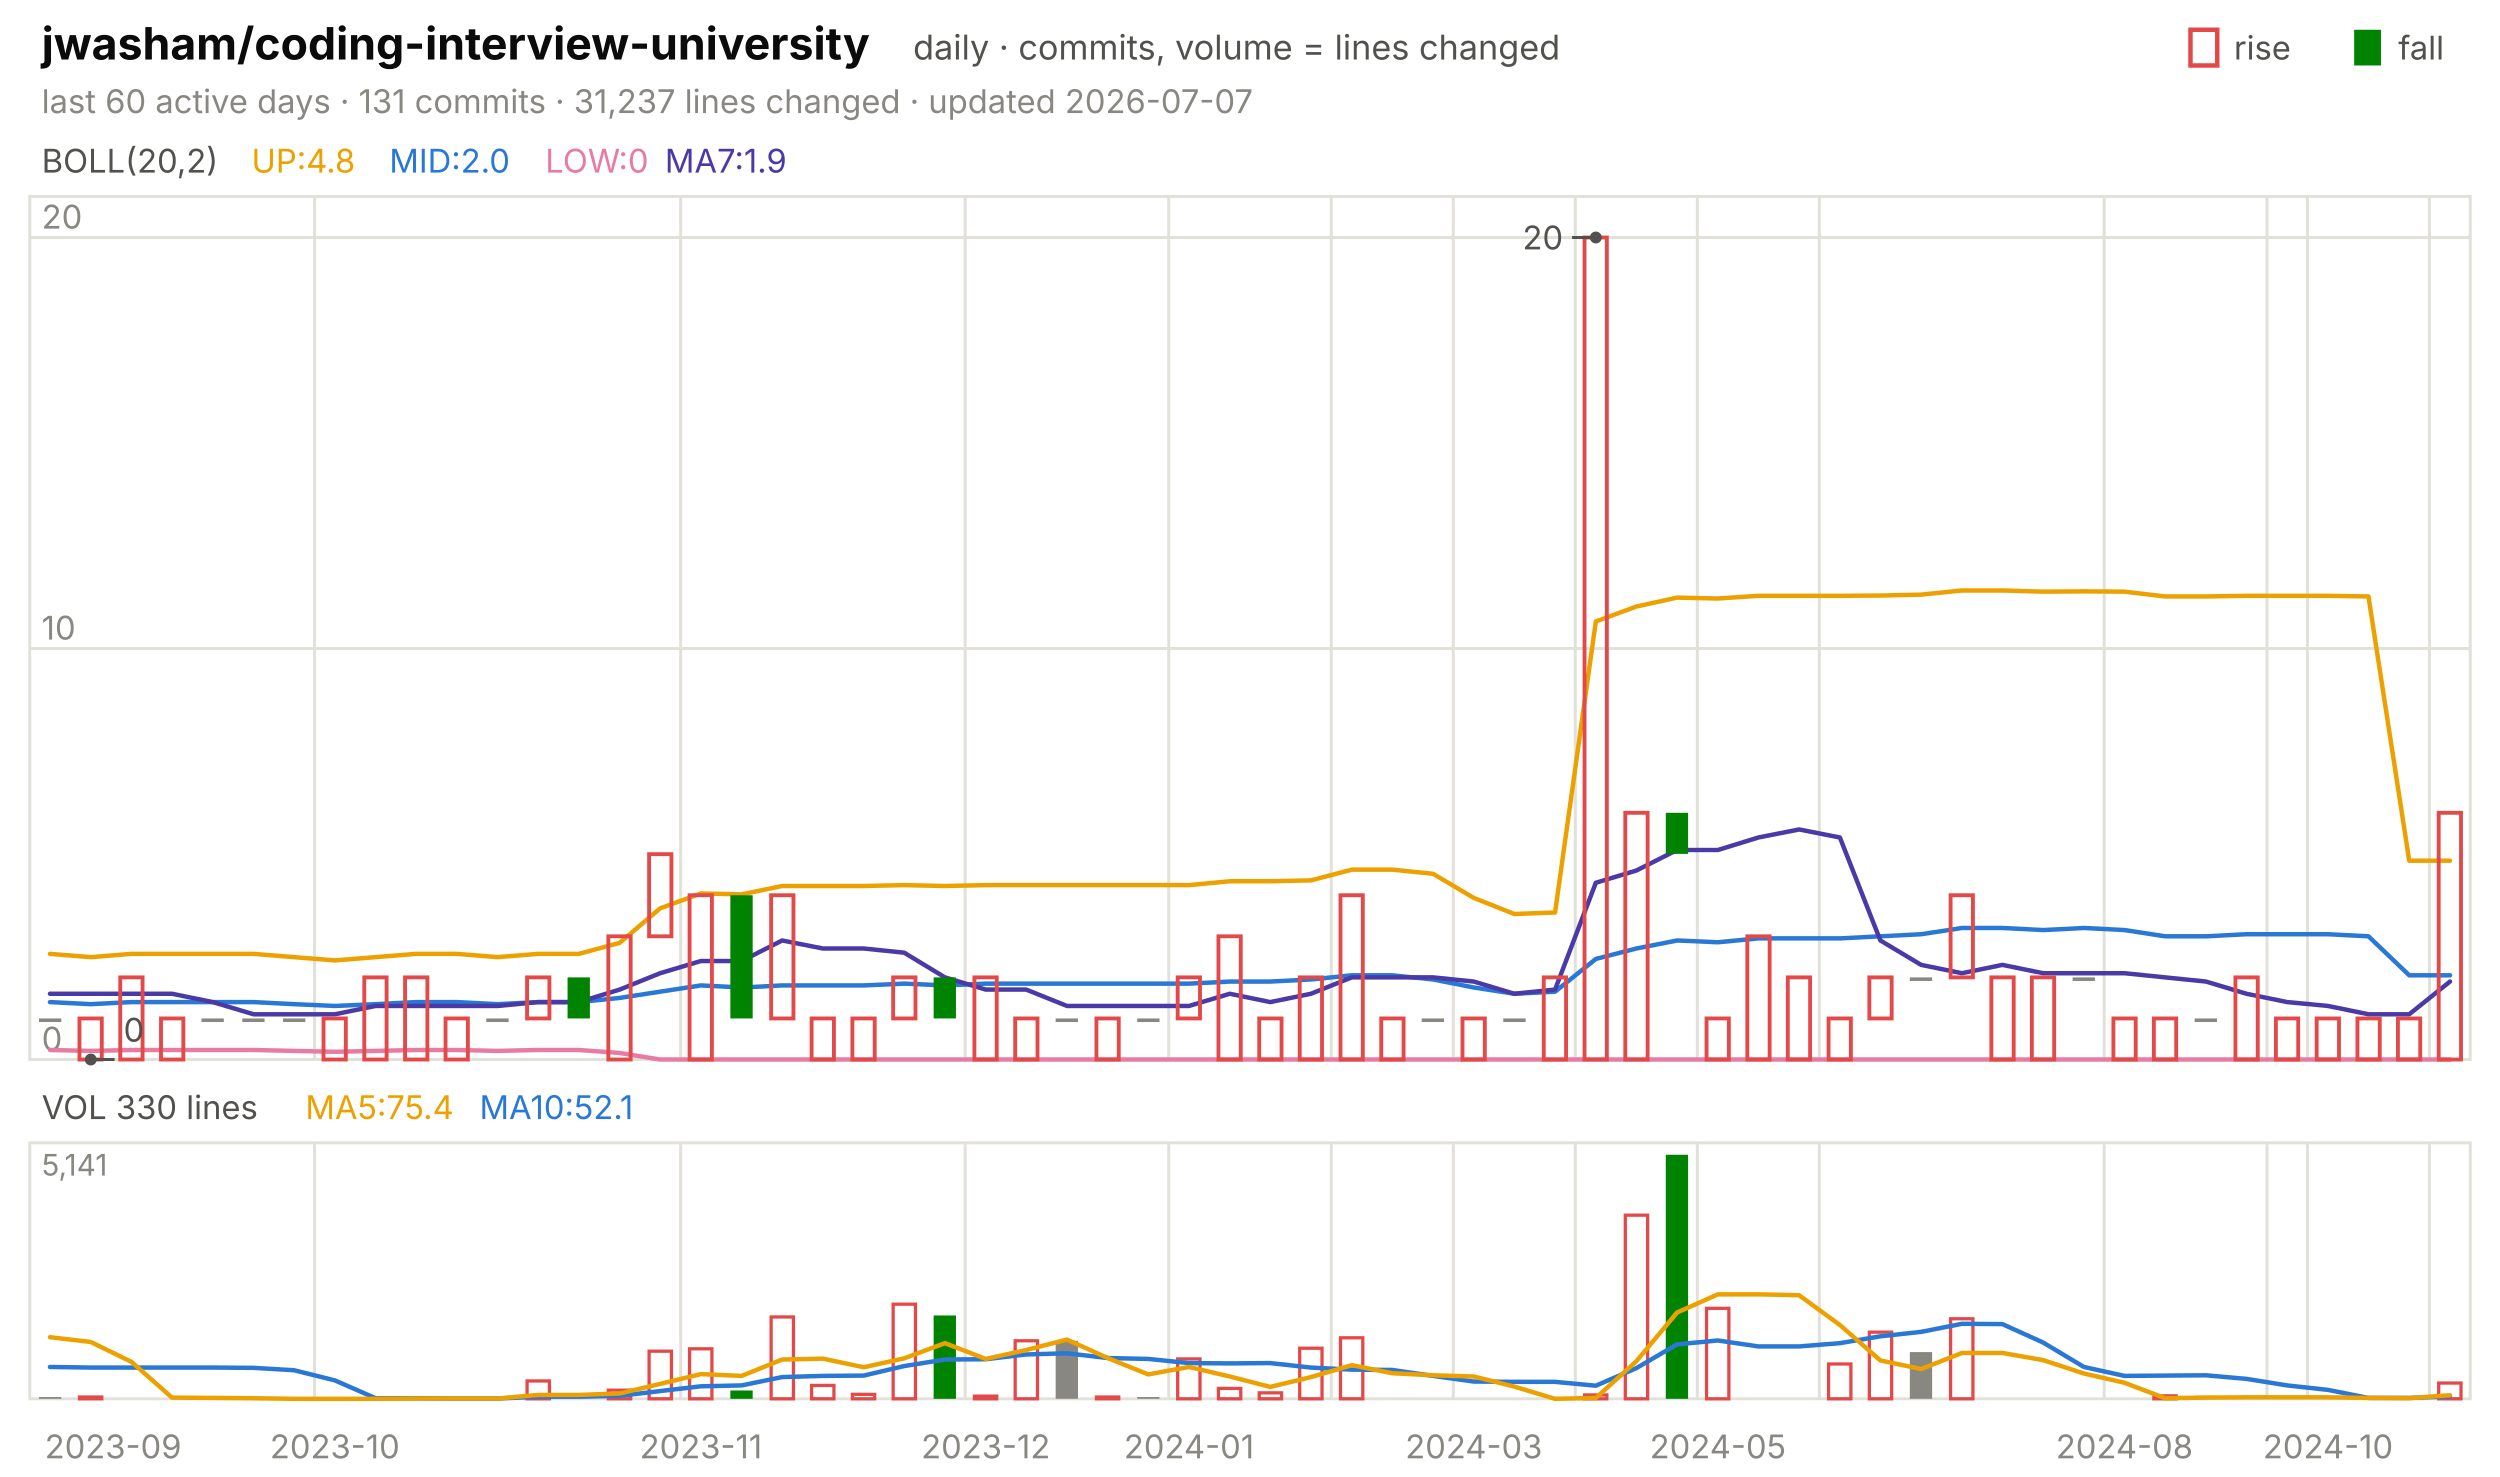
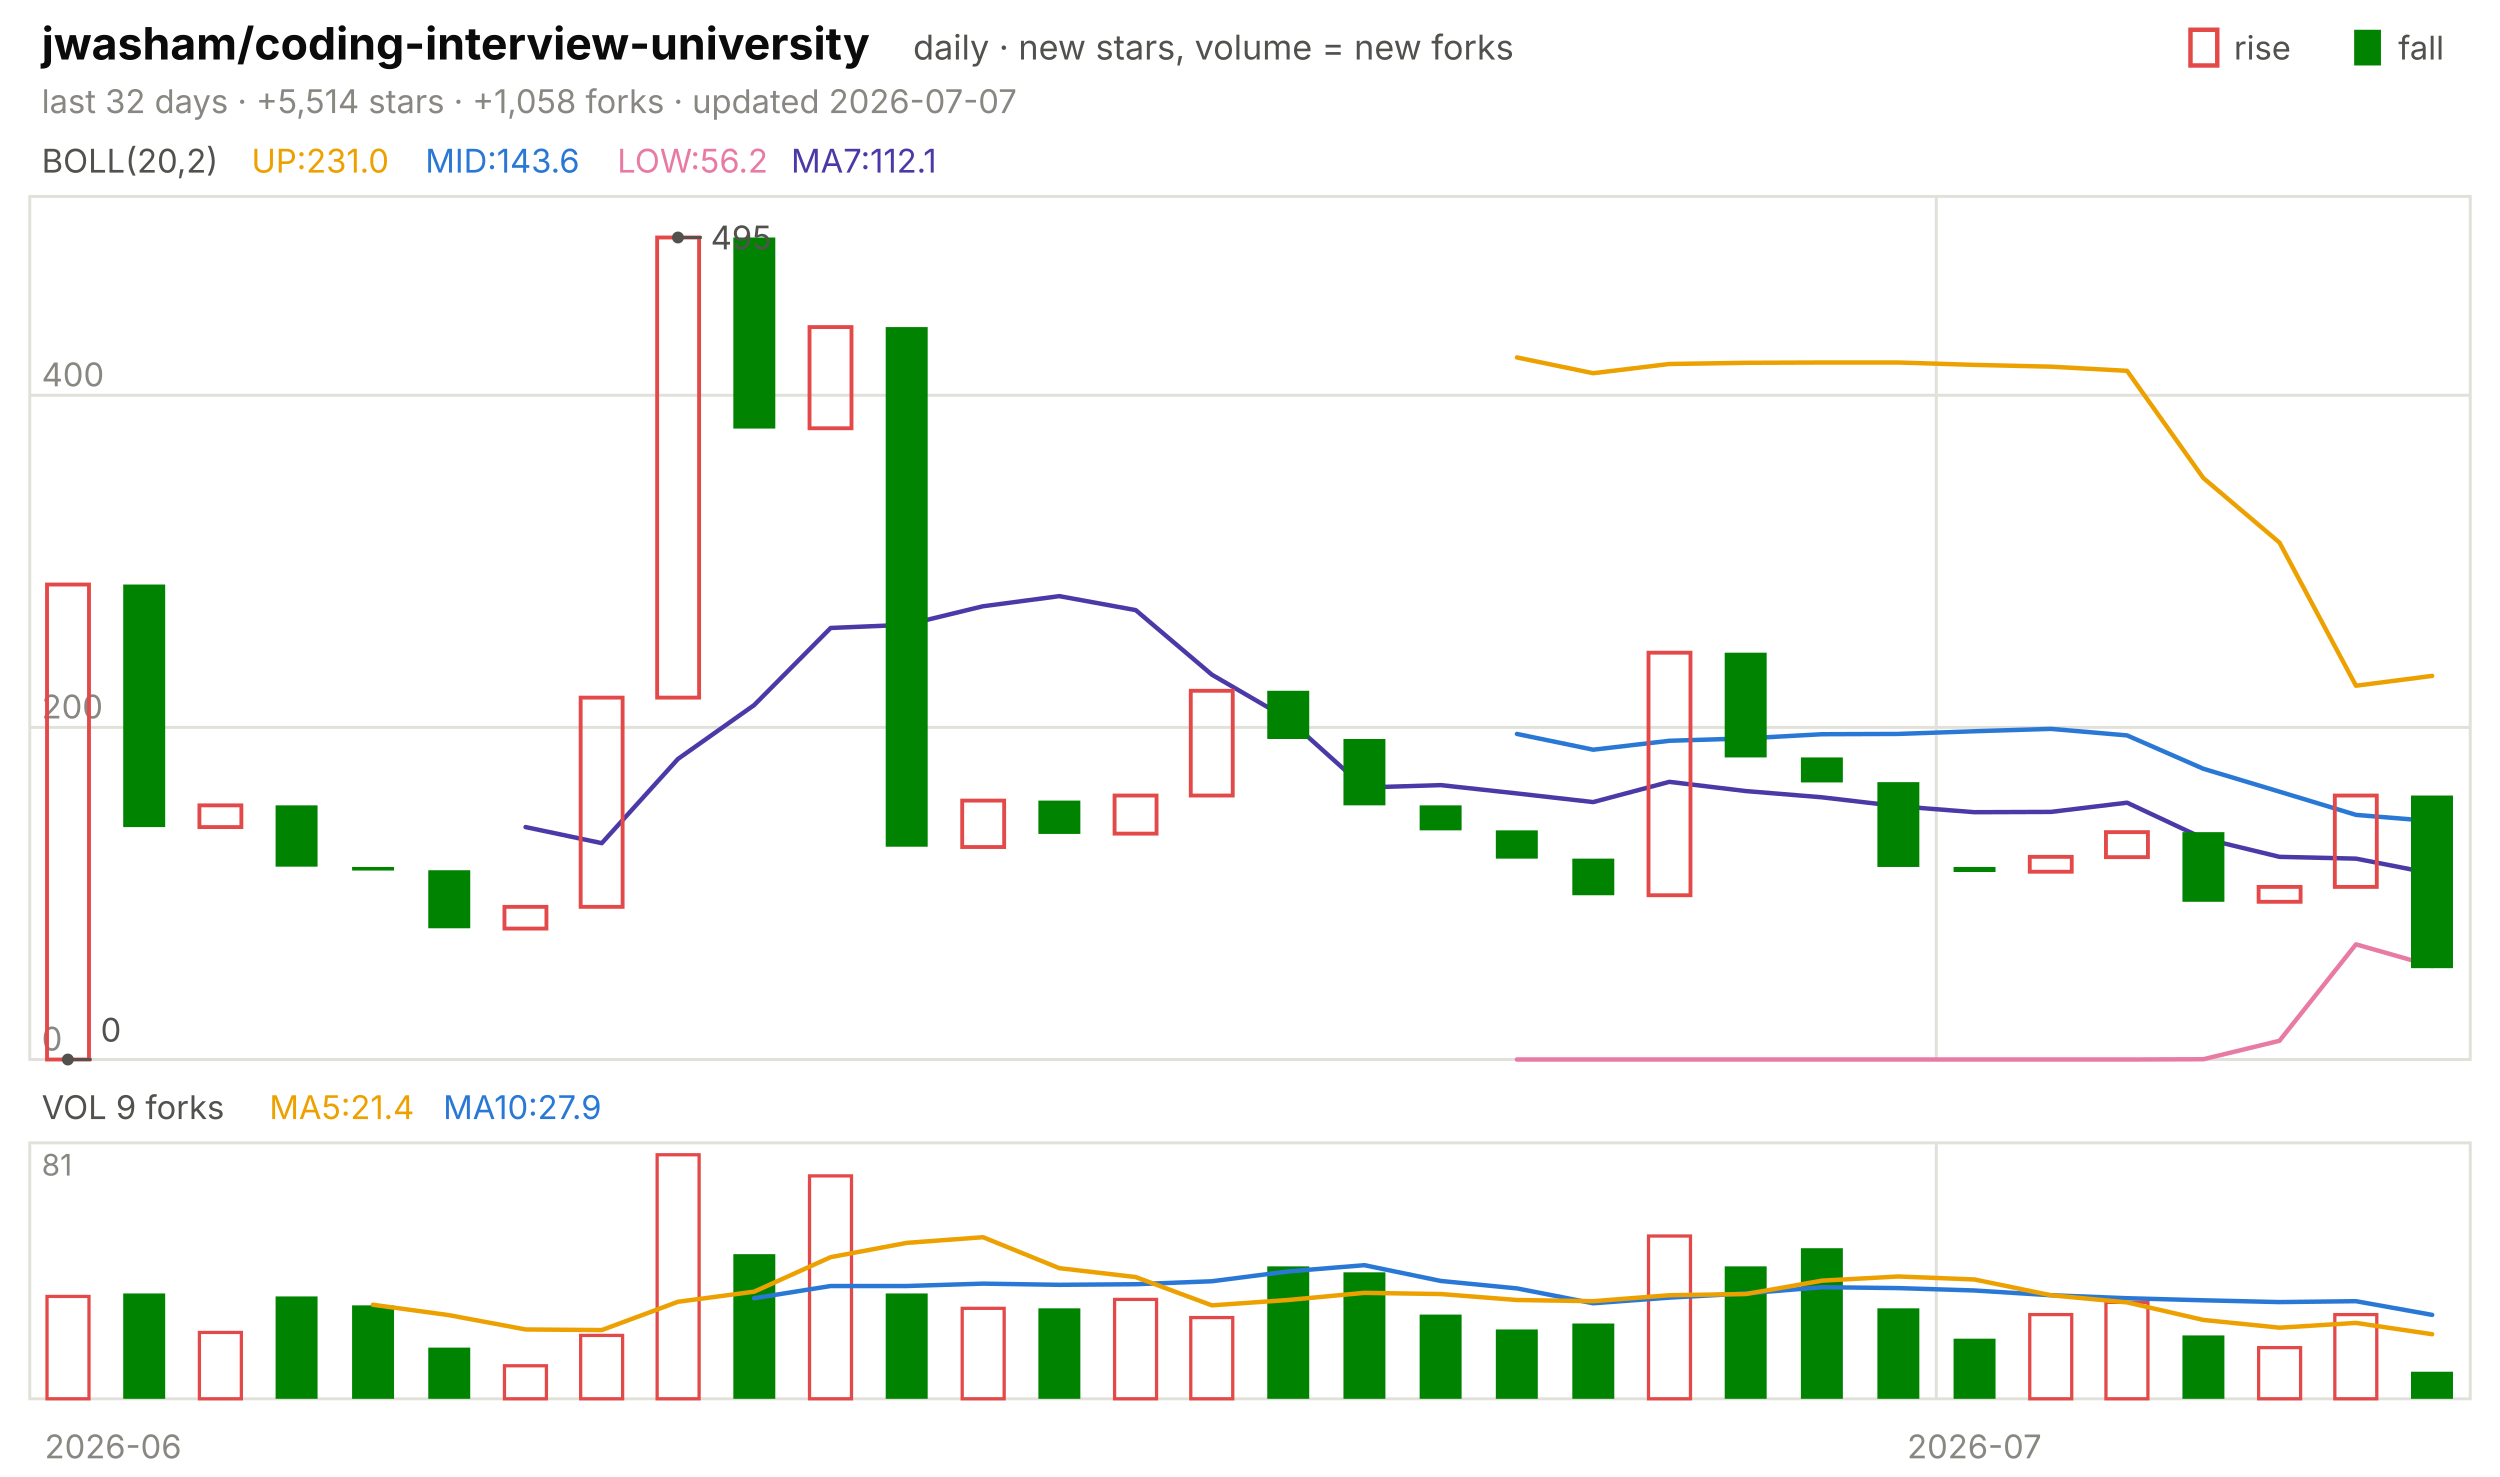
<svg xmlns="http://www.w3.org/2000/svg" viewBox="0 0 840 496" width="840" height="496" font-family="-apple-system,'Segoe UI',system-ui,sans-serif" role="img" aria-label="jwasham/coding-interview-university candlestick chart">
  <text x="14.0" y="20.0" font-size="15" fill="#0b0b0b" font-weight="650">jwasham/coding-interview-university</text>
-   <text x="306.8" y="20.0" font-size="11.5" fill="#52514e">daily · commits, volume = lines changed</text>
+   <text x="306.8" y="20.0" font-size="11.5" fill="#52514e">daily · new stars, volume = new forks</text>
  <text x="805.8" y="20.0" font-size="11.0" fill="#52514e">fall</text>
  <rect x="791" y="10" width="9" height="12" fill="#008300" />
  <text x="750.6" y="20.0" font-size="11.0" fill="#52514e">rise</text>
  <rect x="736" y="10" width="9" height="12" fill="none" stroke="#e34948" stroke-width="1.5" />
-   <text x="14.0" y="38.0" font-size="11.0" fill="#898781">last 60 active days · 131 commits · 31,237 lines changed · updated 2026-07-07</text>
+   <text x="14.0" y="38.0" font-size="11.0" fill="#898781">last 32 days · +5,514 stars · +1,058 forks · updated 2026-07-07</text>
  <rect x="10" y="66" width="820" height="290" fill="none" stroke="#e1e0d9" />
  <rect x="10" y="384" width="820" height="86" fill="none" stroke="#e1e0d9" />
-   <text x="38.0" y="490.0" font-size="11.0" fill="#898781" text-anchor="middle">2023-09</text>
-   <line x1="105.7" y1="66.0" x2="105.7" y2="356.0" stroke="#e1e0d9" stroke-width="1.0" />
-   <line x1="105.7" y1="384.0" x2="105.7" y2="470.0" stroke="#e1e0d9" stroke-width="1.0" />
-   <text x="112.5" y="490.0" font-size="11.0" fill="#898781" text-anchor="middle">2023-10</text>
-   <line x1="228.7" y1="66.0" x2="228.7" y2="356.0" stroke="#e1e0d9" stroke-width="1.0" />
-   <line x1="228.7" y1="384.0" x2="228.7" y2="470.0" stroke="#e1e0d9" stroke-width="1.0" />
-   <text x="235.5" y="490.0" font-size="11.0" fill="#898781" text-anchor="middle">2023-11</text>
-   <line x1="324.3" y1="66.0" x2="324.3" y2="356.0" stroke="#e1e0d9" stroke-width="1.0" />
-   <line x1="324.3" y1="384.0" x2="324.3" y2="470.0" stroke="#e1e0d9" stroke-width="1.0" />
-   <text x="331.2" y="490.0" font-size="11.0" fill="#898781" text-anchor="middle">2023-12</text>
-   <line x1="392.7" y1="66.0" x2="392.7" y2="356.0" stroke="#e1e0d9" stroke-width="1.0" />
-   <line x1="392.7" y1="384.0" x2="392.7" y2="470.0" stroke="#e1e0d9" stroke-width="1.0" />
-   <text x="399.5" y="490.0" font-size="11.0" fill="#898781" text-anchor="middle">2024-01</text>
-   <line x1="447.3" y1="66.0" x2="447.3" y2="356.0" stroke="#e1e0d9" stroke-width="1.0" />
-   <line x1="447.3" y1="384.0" x2="447.3" y2="470.0" stroke="#e1e0d9" stroke-width="1.0" />
-   <line x1="488.3" y1="66.0" x2="488.3" y2="356.0" stroke="#e1e0d9" stroke-width="1.0" />
-   <line x1="488.3" y1="384.0" x2="488.3" y2="470.0" stroke="#e1e0d9" stroke-width="1.0" />
-   <text x="495.2" y="490.0" font-size="11.0" fill="#898781" text-anchor="middle">2024-03</text>
-   <line x1="529.3" y1="66.0" x2="529.3" y2="356.0" stroke="#e1e0d9" stroke-width="1.0" />
-   <line x1="529.3" y1="384.0" x2="529.3" y2="470.0" stroke="#e1e0d9" stroke-width="1.0" />
-   <line x1="570.3" y1="66.0" x2="570.3" y2="356.0" stroke="#e1e0d9" stroke-width="1.0" />
-   <line x1="570.3" y1="384.0" x2="570.3" y2="470.0" stroke="#e1e0d9" stroke-width="1.0" />
-   <text x="577.2" y="490.0" font-size="11.0" fill="#898781" text-anchor="middle">2024-05</text>
-   <line x1="611.3" y1="66.0" x2="611.3" y2="356.0" stroke="#e1e0d9" stroke-width="1.0" />
-   <line x1="611.3" y1="384.0" x2="611.3" y2="470.0" stroke="#e1e0d9" stroke-width="1.0" />
-   <line x1="707.0" y1="66.0" x2="707.0" y2="356.0" stroke="#e1e0d9" stroke-width="1.0" />
-   <line x1="707.0" y1="384.0" x2="707.0" y2="470.0" stroke="#e1e0d9" stroke-width="1.0" />
-   <text x="713.8" y="490.0" font-size="11.0" fill="#898781" text-anchor="middle">2024-08</text>
-   <line x1="761.7" y1="66.0" x2="761.7" y2="356.0" stroke="#e1e0d9" stroke-width="1.0" />
-   <line x1="761.7" y1="384.0" x2="761.7" y2="470.0" stroke="#e1e0d9" stroke-width="1.0" />
-   <line x1="775.3" y1="66.0" x2="775.3" y2="356.0" stroke="#e1e0d9" stroke-width="1.0" />
-   <line x1="775.3" y1="384.0" x2="775.3" y2="470.0" stroke="#e1e0d9" stroke-width="1.0" />
-   <text x="782.2" y="490.0" font-size="11.0" fill="#898781" text-anchor="middle">2024-10</text>
-   <line x1="816.3" y1="66.0" x2="816.3" y2="356.0" stroke="#e1e0d9" stroke-width="1.0" />
-   <line x1="816.3" y1="384.0" x2="816.3" y2="470.0" stroke="#e1e0d9" stroke-width="1.0" />
+   <text x="38.0" y="490.0" font-size="11.0" fill="#898781" text-anchor="middle">2026-06</text>
+   <line x1="650.6" y1="66.0" x2="650.6" y2="356.0" stroke="#e1e0d9" stroke-width="1.0" />
+   <line x1="650.6" y1="384.0" x2="650.6" y2="470.0" stroke="#e1e0d9" stroke-width="1.0" />
+   <text x="663.4" y="490.0" font-size="11.0" fill="#898781" text-anchor="middle">2026-07</text>
  <text x="14.0" y="58.0" font-size="11.0" fill="#52514e">BOLL(20,2)</text>
-   <text x="84.5" y="58.0" font-size="11.0" fill="#eda100">UP:4.8</text>
-   <text x="130.8" y="58.0" font-size="11.0" fill="#2a78d6">MID:2.0</text>
-   <text x="183.2" y="58.0" font-size="11.0" fill="#e87ba4">LOW:0</text>
-   <text x="223.4" y="58.0" font-size="11.0" fill="#4a3aa7">MA7:1.9</text>
+   <text x="84.5" y="58.0" font-size="11.0" fill="#eda100">UP:231.0</text>
+   <text x="142.9" y="58.0" font-size="11.0" fill="#2a78d6">MID:143.6</text>
+   <text x="207.4" y="58.0" font-size="11.0" fill="#e87ba4">LOW:56.2</text>
+   <text x="265.8" y="58.0" font-size="11.0" fill="#4a3aa7">MA7:112.1</text>
  <line x1="10.0" y1="356.0" x2="830.0" y2="356.0" stroke="#e1e0d9" stroke-width="1.0" />
  <text x="14.0" y="353.0" font-size="11.0" fill="#898781">0</text>
-   <line x1="10.0" y1="217.9" x2="830.0" y2="217.9" stroke="#e1e0d9" stroke-width="1.0" />
-   <text x="14.0" y="214.9" font-size="11.0" fill="#898781">10</text>
-   <line x1="10.0" y1="79.8" x2="830.0" y2="79.8" stroke="#e1e0d9" stroke-width="1.0" />
-   <text x="14.0" y="76.8" font-size="11.0" fill="#898781">20</text>
-   <polyline points="16.8,320.5 30.5,321.6 44.2,320.5 57.8,320.5 71.5,320.5 85.2,320.5 98.8,321.6 112.5,322.7 126.2,321.6 139.8,320.5 153.5,320.5 167.2,321.6 180.8,320.5 194.5,320.5 208.2,316.8 221.8,305.2 235.5,300.2 249.2,300.5 262.8,297.7 276.5,297.7 290.2,297.7 303.8,297.4 317.5,297.7 331.2,297.4 344.8,297.4 358.5,297.4 372.2,297.4 385.8,297.4 399.5,297.4 413.2,296.1 426.8,296.1 440.5,295.8 454.2,292.2 467.8,292.2 481.5,293.6 495.2,301.7 508.8,307.1 522.5,306.6 536.2,208.8 549.8,203.8 563.5,200.8 577.2,201.1 590.8,200.2 604.5,200.2 618.2,200.2 631.8,200.1 645.5,199.8 659.2,198.4 672.8,198.4 686.5,198.8 700.2,198.7 713.8,198.8 727.5,200.4 741.2,200.4 754.8,200.2 768.5,200.2 782.2,200.2 795.8,200.4 809.5,289.2 823.2,289.2" fill="none" stroke="#eda100" stroke-width="1.5" stroke-linejoin="round" stroke-linecap="round" />
-   <polyline points="16.8,336.7 30.5,337.4 44.2,336.7 57.8,336.7 71.5,336.7 85.2,336.7 98.8,337.4 112.5,338.0 126.2,337.4 139.8,336.7 153.5,336.7 167.2,337.4 180.8,336.7 194.5,336.7 208.2,335.3 221.8,333.2 235.5,331.1 249.2,331.8 262.8,331.1 276.5,331.1 290.2,331.1 303.8,330.5 317.5,331.1 331.2,330.5 344.8,330.5 358.5,330.5 372.2,330.5 385.8,330.5 399.5,330.5 413.2,329.8 426.8,329.8 440.5,329.1 454.2,327.7 467.8,327.7 481.5,329.1 495.2,331.8 508.8,333.9 522.5,333.2 536.2,322.2 549.8,318.7 563.5,316.0 577.2,316.6 590.8,315.3 604.5,315.3 618.2,315.3 631.8,314.6 645.5,313.9 659.2,311.8 672.8,311.8 686.5,312.5 700.2,311.8 713.8,312.5 727.5,314.6 741.2,314.6 754.8,313.9 768.5,313.9 782.2,313.9 795.8,314.6 809.5,327.7 823.2,327.7" fill="none" stroke="#2a78d6" stroke-width="1.5" stroke-linejoin="round" stroke-linecap="round" />
-   <polyline points="16.8,352.8 30.5,353.1 44.2,352.8 57.8,352.8 71.5,352.8 85.2,352.8 98.8,353.1 112.5,353.4 126.2,353.1 139.8,352.8 153.5,352.8 167.2,353.1 180.8,352.8 194.5,352.8 208.2,353.8 221.8,356.0 235.5,356.0 249.2,356.0 262.8,356.0 276.5,356.0 290.2,356.0 303.8,356.0 317.5,356.0 331.2,356.0 344.8,356.0 358.5,356.0 372.2,356.0 385.8,356.0 399.5,356.0 413.2,356.0 426.8,356.0 440.5,356.0 454.2,356.0 467.8,356.0 481.5,356.0 495.2,356.0 508.8,356.0 522.5,356.0 536.2,356.0 549.8,356.0 563.5,356.0 577.2,356.0 590.8,356.0 604.5,356.0 618.2,356.0 631.8,356.0 645.5,356.0 659.2,356.0 672.8,356.0 686.5,356.0 700.2,356.0 713.8,356.0 727.5,356.0 741.2,356.0 754.8,356.0 768.5,356.0 782.2,356.0 795.8,356.0 809.5,356.0 823.2,356.0" fill="none" stroke="#e87ba4" stroke-width="1.5" stroke-linejoin="round" stroke-linecap="round" />
-   <polyline points="16.8,333.9 30.5,333.9 44.2,333.9 57.8,333.9 71.5,336.7 85.2,340.8 98.8,340.8 112.5,340.8 126.2,338.0 139.8,338.0 153.5,338.0 167.2,338.0 180.8,336.7 194.5,336.7 208.2,332.5 221.8,327.0 235.5,322.9 249.2,322.9 262.8,316.0 276.5,318.7 290.2,318.7 303.8,320.1 317.5,328.4 331.2,332.5 344.8,332.5 358.5,338.0 372.2,338.0 385.8,338.0 399.5,338.0 413.2,333.9 426.8,336.7 440.5,333.9 454.2,328.4 467.8,328.4 481.5,328.4 495.2,329.8 508.8,333.9 522.5,332.5 536.2,296.6 549.8,292.5 563.5,285.6 577.2,285.6 590.8,281.4 604.5,278.7 618.2,281.4 631.8,316.0 645.5,324.2 659.2,327.0 672.8,324.2 686.5,327.0 700.2,327.0 713.8,327.0 727.5,328.4 741.2,329.8 754.8,333.9 768.5,336.7 782.2,338.0 795.8,340.8 809.5,340.8 823.2,329.8" fill="none" stroke="#4a3aa7" stroke-width="1.5" stroke-linejoin="round" stroke-linecap="round" />
-   <rect x="13.1" y="342.2" width="7.5" height="1.2" fill="#898781" />
-   <rect x="26.7" y="342.2" width="7.5" height="13.8" fill="none" stroke="#e34948" stroke-width="1.3" />
-   <rect x="40.4" y="328.4" width="7.5" height="27.6" fill="none" stroke="#e34948" stroke-width="1.3" />
-   <rect x="54.1" y="342.2" width="7.5" height="13.8" fill="none" stroke="#e34948" stroke-width="1.3" />
-   <rect x="67.7" y="342.2" width="7.5" height="1.2" fill="#898781" />
-   <rect x="81.4" y="342.2" width="7.5" height="1.2" fill="#898781" />
-   <rect x="95.1" y="342.2" width="7.5" height="1.2" fill="#898781" />
-   <rect x="108.7" y="342.2" width="7.5" height="13.8" fill="none" stroke="#e34948" stroke-width="1.3" />
-   <rect x="122.4" y="328.4" width="7.5" height="27.6" fill="none" stroke="#e34948" stroke-width="1.3" />
-   <rect x="136.1" y="328.4" width="7.5" height="27.6" fill="none" stroke="#e34948" stroke-width="1.3" />
-   <rect x="149.7" y="342.2" width="7.5" height="13.8" fill="none" stroke="#e34948" stroke-width="1.3" />
-   <rect x="163.4" y="342.2" width="7.5" height="1.2" fill="#898781" />
-   <rect x="177.1" y="328.4" width="7.5" height="13.8" fill="none" stroke="#e34948" stroke-width="1.3" />
-   <rect x="190.7" y="328.4" width="7.5" height="13.8" fill="#008300" />
-   <rect x="204.4" y="314.6" width="7.5" height="41.4" fill="none" stroke="#e34948" stroke-width="1.3" />
-   <rect x="218.1" y="287.0" width="7.5" height="27.6" fill="none" stroke="#e34948" stroke-width="1.3" />
-   <rect x="231.7" y="300.8" width="7.5" height="55.2" fill="none" stroke="#e34948" stroke-width="1.3" />
-   <rect x="245.4" y="300.8" width="7.5" height="41.4" fill="#008300" />
-   <rect x="259.1" y="300.8" width="7.5" height="41.4" fill="none" stroke="#e34948" stroke-width="1.3" />
-   <rect x="272.7" y="342.2" width="7.5" height="13.8" fill="none" stroke="#e34948" stroke-width="1.3" />
-   <rect x="286.4" y="342.2" width="7.5" height="13.8" fill="none" stroke="#e34948" stroke-width="1.3" />
-   <rect x="300.1" y="328.4" width="7.5" height="13.8" fill="none" stroke="#e34948" stroke-width="1.3" />
-   <rect x="313.7" y="328.4" width="7.5" height="13.8" fill="#008300" />
-   <rect x="327.4" y="328.4" width="7.5" height="27.6" fill="none" stroke="#e34948" stroke-width="1.3" />
-   <rect x="341.1" y="342.2" width="7.5" height="13.8" fill="none" stroke="#e34948" stroke-width="1.3" />
-   <rect x="354.7" y="342.2" width="7.5" height="1.2" fill="#898781" />
-   <rect x="368.4" y="342.2" width="7.5" height="13.8" fill="none" stroke="#e34948" stroke-width="1.3" />
-   <rect x="382.1" y="342.2" width="7.5" height="1.2" fill="#898781" />
-   <rect x="395.7" y="328.4" width="7.5" height="13.8" fill="none" stroke="#e34948" stroke-width="1.3" />
-   <rect x="409.4" y="314.6" width="7.5" height="41.4" fill="none" stroke="#e34948" stroke-width="1.3" />
-   <rect x="423.1" y="342.2" width="7.5" height="13.8" fill="none" stroke="#e34948" stroke-width="1.3" />
-   <rect x="436.7" y="328.4" width="7.5" height="27.6" fill="none" stroke="#e34948" stroke-width="1.3" />
-   <rect x="450.4" y="300.8" width="7.5" height="55.2" fill="none" stroke="#e34948" stroke-width="1.3" />
-   <rect x="464.1" y="342.2" width="7.5" height="13.8" fill="none" stroke="#e34948" stroke-width="1.3" />
-   <rect x="477.7" y="342.2" width="7.5" height="1.2" fill="#898781" />
-   <rect x="491.4" y="342.2" width="7.5" height="13.8" fill="none" stroke="#e34948" stroke-width="1.3" />
-   <rect x="505.1" y="342.2" width="7.5" height="1.2" fill="#898781" />
-   <rect x="518.7" y="328.4" width="7.5" height="27.6" fill="none" stroke="#e34948" stroke-width="1.3" />
-   <rect x="532.4" y="79.8" width="7.5" height="276.2" fill="none" stroke="#e34948" stroke-width="1.3" />
-   <rect x="546.1" y="273.1" width="7.5" height="82.9" fill="none" stroke="#e34948" stroke-width="1.3" />
-   <rect x="559.7" y="273.1" width="7.5" height="13.8" fill="#008300" />
-   <rect x="573.4" y="342.2" width="7.5" height="13.8" fill="none" stroke="#e34948" stroke-width="1.3" />
-   <rect x="587.1" y="314.6" width="7.5" height="41.4" fill="none" stroke="#e34948" stroke-width="1.3" />
-   <rect x="600.7" y="328.4" width="7.5" height="27.6" fill="none" stroke="#e34948" stroke-width="1.3" />
-   <rect x="614.4" y="342.2" width="7.5" height="13.8" fill="none" stroke="#e34948" stroke-width="1.3" />
-   <rect x="628.1" y="328.4" width="7.5" height="13.8" fill="none" stroke="#e34948" stroke-width="1.3" />
-   <rect x="641.7" y="328.4" width="7.5" height="1.2" fill="#898781" />
-   <rect x="655.4" y="300.8" width="7.5" height="27.6" fill="none" stroke="#e34948" stroke-width="1.3" />
-   <rect x="669.1" y="328.4" width="7.5" height="27.6" fill="none" stroke="#e34948" stroke-width="1.3" />
-   <rect x="682.7" y="328.4" width="7.5" height="27.6" fill="none" stroke="#e34948" stroke-width="1.3" />
-   <rect x="696.4" y="328.4" width="7.5" height="1.2" fill="#898781" />
-   <rect x="710.1" y="342.2" width="7.5" height="13.8" fill="none" stroke="#e34948" stroke-width="1.3" />
-   <rect x="723.7" y="342.2" width="7.5" height="13.8" fill="none" stroke="#e34948" stroke-width="1.3" />
-   <rect x="737.4" y="342.2" width="7.5" height="1.2" fill="#898781" />
-   <rect x="751.1" y="328.4" width="7.5" height="27.6" fill="none" stroke="#e34948" stroke-width="1.3" />
-   <rect x="764.7" y="342.2" width="7.5" height="13.8" fill="none" stroke="#e34948" stroke-width="1.3" />
-   <rect x="778.4" y="342.2" width="7.5" height="13.8" fill="none" stroke="#e34948" stroke-width="1.3" />
-   <rect x="792.1" y="342.2" width="7.5" height="13.8" fill="none" stroke="#e34948" stroke-width="1.3" />
-   <rect x="805.7" y="342.2" width="7.5" height="13.8" fill="none" stroke="#e34948" stroke-width="1.3" />
-   <rect x="819.4" y="273.1" width="7.5" height="82.9" fill="none" stroke="#e34948" stroke-width="1.3" />
-   <circle cx="536.2" cy="79.8" r="2" fill="#52514e" />
-   <line x1="536.2" y1="79.8" x2="528.2" y2="79.8" stroke="#52514e" stroke-width="1.0" />
-   <text x="525.2" y="83.8" font-size="11.0" fill="#52514e" text-anchor="end">20</text>
-   <circle cx="30.5" cy="356.0" r="2" fill="#52514e" />
-   <line x1="30.5" y1="356.0" x2="38.5" y2="356.0" stroke="#52514e" stroke-width="1.0" />
-   <text x="41.5" y="350.0" font-size="11.0" fill="#52514e">0</text>
-   <text x="14.0" y="376.0" font-size="11.0" fill="#52514e">VOL 330 lines</text>
-   <text x="102.6" y="376.0" font-size="11.0" fill="#eda100">MA5:75.4</text>
-   <text x="161.1" y="376.0" font-size="11.0" fill="#2a78d6">MA10:52.1</text>
-   <text x="14.0" y="395.0" font-size="10" fill="#898781">5,141</text>
-   <rect x="13.1" y="469.4" width="7.5" height="0.6" fill="#898781" />
-   <rect x="26.7" y="469.4" width="7.5" height="0.6" fill="none" stroke="#e34948" stroke-width="1.1" />
-   <rect x="177.1" y="464.0" width="7.5" height="6.0" fill="none" stroke="#e34948" stroke-width="1.1" />
-   <rect x="204.4" y="467.1" width="7.5" height="2.9" fill="none" stroke="#e34948" stroke-width="1.1" />
-   <rect x="218.1" y="454.0" width="7.5" height="16.0" fill="none" stroke="#e34948" stroke-width="1.1" />
-   <rect x="231.7" y="453.2" width="7.5" height="16.8" fill="none" stroke="#e34948" stroke-width="1.1" />
-   <rect x="245.4" y="467.2" width="7.5" height="2.8" fill="#008300" />
-   <rect x="259.1" y="442.5" width="7.5" height="27.5" fill="none" stroke="#e34948" stroke-width="1.1" />
-   <rect x="272.7" y="465.5" width="7.5" height="4.5" fill="none" stroke="#e34948" stroke-width="1.1" />
-   <rect x="286.4" y="468.5" width="7.5" height="1.5" fill="none" stroke="#e34948" stroke-width="1.1" />
-   <rect x="300.1" y="438.2" width="7.5" height="31.8" fill="none" stroke="#e34948" stroke-width="1.1" />
-   <rect x="313.7" y="442.0" width="7.5" height="28.0" fill="#008300" />
-   <rect x="327.4" y="469.1" width="7.5" height="0.9" fill="none" stroke="#e34948" stroke-width="1.1" />
-   <rect x="341.1" y="450.5" width="7.5" height="19.5" fill="none" stroke="#e34948" stroke-width="1.1" />
-   <rect x="354.7" y="450.5" width="7.5" height="19.5" fill="#898781" />
-   <rect x="368.4" y="469.4" width="7.5" height="0.6" fill="none" stroke="#e34948" stroke-width="1.1" />
-   <rect x="382.1" y="469.4" width="7.5" height="0.6" fill="#898781" />
-   <rect x="395.7" y="456.6" width="7.5" height="13.4" fill="none" stroke="#e34948" stroke-width="1.1" />
-   <rect x="409.4" y="466.5" width="7.5" height="3.5" fill="none" stroke="#e34948" stroke-width="1.1" />
-   <rect x="423.1" y="468.0" width="7.5" height="2.0" fill="none" stroke="#e34948" stroke-width="1.1" />
-   <rect x="436.7" y="453.0" width="7.5" height="17.0" fill="none" stroke="#e34948" stroke-width="1.1" />
-   <rect x="450.4" y="449.5" width="7.5" height="20.5" fill="none" stroke="#e34948" stroke-width="1.1" />
-   <rect x="532.4" y="468.7" width="7.5" height="1.3" fill="none" stroke="#e34948" stroke-width="1.1" />
-   <rect x="546.1" y="408.3" width="7.5" height="61.7" fill="none" stroke="#e34948" stroke-width="1.1" />
-   <rect x="559.7" y="388.0" width="7.5" height="82.0" fill="#008300" />
-   <rect x="573.4" y="439.6" width="7.5" height="30.4" fill="none" stroke="#e34948" stroke-width="1.1" />
-   <rect x="614.4" y="458.3" width="7.5" height="11.7" fill="none" stroke="#e34948" stroke-width="1.1" />
-   <rect x="628.1" y="447.6" width="7.5" height="22.4" fill="none" stroke="#e34948" stroke-width="1.1" />
-   <rect x="641.7" y="454.3" width="7.5" height="15.7" fill="#898781" />
-   <rect x="655.4" y="443.1" width="7.5" height="26.9" fill="none" stroke="#e34948" stroke-width="1.1" />
-   <rect x="723.7" y="469.0" width="7.5" height="1.0" fill="none" stroke="#e34948" stroke-width="1.1" />
-   <rect x="737.4" y="469.0" width="7.5" height="1.0" fill="#898781" />
-   <rect x="819.4" y="464.7" width="7.5" height="5.3" fill="none" stroke="#e34948" stroke-width="1.1" />
-   <polyline points="16.8,459.3 30.5,459.5 44.2,459.5 57.8,459.5 71.5,459.5 85.2,459.6 98.8,460.4 112.5,463.8 126.2,469.8 139.8,469.8 153.5,469.9 167.2,469.9 180.8,469.3 194.5,469.3 208.2,469.0 221.8,467.4 235.5,465.8 249.2,465.5 262.8,462.7 276.5,462.3 290.2,462.2 303.8,459.0 317.5,456.8 331.2,456.7 344.8,455.1 358.5,454.7 372.2,456.3 385.8,456.6 399.5,458.0 413.2,458.1 426.8,458.0 440.5,459.5 454.2,460.2 467.8,460.3 481.5,462.3 495.2,464.2 508.8,464.3 522.5,464.3 536.2,465.6 549.8,459.7 563.5,451.7 577.2,450.4 590.8,452.4 604.5,452.4 618.2,451.3 631.8,449.0 645.5,447.5 659.2,444.8 672.8,444.9 686.5,451.1 700.2,459.3 713.8,462.3 727.5,462.2 741.2,462.1 754.8,463.3 768.5,465.5 782.2,467.0 795.8,469.7 809.5,469.7 823.2,469.2" fill="none" stroke="#2a78d6" stroke-width="1.5" stroke-linejoin="round" stroke-linecap="round" />
-   <polyline points="16.8,449.3 30.5,450.9 44.2,457.6 57.8,469.6 71.5,469.7 85.2,469.8 98.8,470.0 112.5,470.0 126.2,470.0 139.8,469.9 153.5,469.9 167.2,469.9 180.8,468.7 194.5,468.7 208.2,468.2 221.8,465.0 235.5,461.7 249.2,462.3 262.8,456.8 276.5,456.5 290.2,459.4 303.8,456.4 317.5,451.3 331.2,456.6 344.8,453.6 358.5,450.1 372.2,456.3 385.8,461.8 399.5,459.3 413.2,462.5 426.8,466.0 440.5,462.7 454.2,458.7 467.8,461.4 481.5,462.1 495.2,462.5 508.8,465.9 522.5,470.0 536.2,469.7 549.8,457.4 563.5,441.0 577.2,434.9 590.8,434.9 604.5,435.2 618.2,445.2 631.8,457.1 645.5,460.0 659.2,454.6 672.8,454.6 686.5,457.0 700.2,461.5 713.8,464.6 727.5,469.8 741.2,469.6 754.8,469.5 768.5,469.5 782.2,469.5 795.8,469.7 809.5,469.8 823.2,468.8" fill="none" stroke="#eda100" stroke-width="1.5" stroke-linejoin="round" stroke-linecap="round" />
+   <line x1="10.0" y1="244.4" x2="830.0" y2="244.4" stroke="#e1e0d9" stroke-width="1.0" />
+   <text x="14.0" y="241.4" font-size="11.0" fill="#898781">200</text>
+   <line x1="10.0" y1="132.8" x2="830.0" y2="132.8" stroke="#e1e0d9" stroke-width="1.0" />
+   <text x="14.0" y="129.8" font-size="11.0" fill="#898781">400</text>
+   <polyline points="509.7,120.1 535.3,125.4 560.9,122.3 586.6,121.9 612.2,121.8 637.8,121.8 663.4,122.6 689.1,123.2 714.7,124.6 740.3,160.6 765.9,182.3 791.6,230.4 817.2,227.1" fill="none" stroke="#eda100" stroke-width="1.5" stroke-linejoin="round" stroke-linecap="round" />
+   <polyline points="509.7,246.6 535.3,251.9 560.9,248.9 586.6,248.1 612.2,246.7 637.8,246.6 663.4,245.7 689.1,244.9 714.7,247.1 740.3,258.3 765.9,266.0 791.6,273.8 817.2,275.9" fill="none" stroke="#2a78d6" stroke-width="1.5" stroke-linejoin="round" stroke-linecap="round" />
+   <polyline points="509.7,356.0 535.3,356.0 560.9,356.0 586.6,356.0 612.2,356.0 637.8,356.0 663.4,356.0 689.1,356.0 714.7,356.0 740.3,355.9 765.9,349.7 791.6,317.3 817.2,324.6" fill="none" stroke="#e87ba4" stroke-width="1.5" stroke-linejoin="round" stroke-linecap="round" />
+   <polyline points="176.6,277.9 202.2,283.3 227.8,255.0 253.4,236.9 279.1,211.0 304.7,209.9 330.3,203.7 355.9,200.3 381.6,205.0 407.2,226.7 432.8,241.6 458.4,264.6 484.1,263.8 509.7,266.6 535.3,269.5 560.9,262.7 586.6,265.8 612.2,267.9 637.8,270.9 663.4,272.9 689.1,272.8 714.7,269.7 740.3,281.7 765.9,287.9 791.6,288.5 817.2,293.5" fill="none" stroke="#4a3aa7" stroke-width="1.5" stroke-linejoin="round" stroke-linecap="round" />
+   <rect x="15.8" y="196.4" width="14.1" height="159.6" fill="none" stroke="#e34948" stroke-width="1.3" />
+   <rect x="41.4" y="196.4" width="14.1" height="81.5" fill="#008300" />
+   <rect x="67.0" y="270.6" width="14.1" height="7.3" fill="none" stroke="#e34948" stroke-width="1.3" />
+   <rect x="92.6" y="270.6" width="14.1" height="20.6" fill="#008300" />
+   <rect x="118.3" y="291.3" width="14.1" height="1.2" fill="#008300" />
+   <rect x="143.9" y="292.4" width="14.1" height="19.5" fill="#008300" />
+   <rect x="169.5" y="304.7" width="14.1" height="7.3" fill="none" stroke="#e34948" stroke-width="1.3" />
+   <rect x="195.1" y="234.4" width="14.1" height="70.3" fill="none" stroke="#e34948" stroke-width="1.3" />
+   <rect x="220.8" y="79.8" width="14.1" height="154.6" fill="none" stroke="#e34948" stroke-width="1.3" />
+   <rect x="246.4" y="79.8" width="14.1" height="64.2" fill="#008300" />
+   <rect x="272.0" y="109.9" width="14.1" height="34.0" fill="none" stroke="#e34948" stroke-width="1.3" />
+   <rect x="297.6" y="109.9" width="14.1" height="174.6" fill="#008300" />
+   <rect x="323.3" y="269.0" width="14.1" height="15.6" fill="none" stroke="#e34948" stroke-width="1.3" />
+   <rect x="348.9" y="269.0" width="14.1" height="11.2" fill="#008300" />
+   <rect x="374.5" y="267.3" width="14.1" height="12.8" fill="none" stroke="#e34948" stroke-width="1.3" />
+   <rect x="400.1" y="232.1" width="14.1" height="35.2" fill="none" stroke="#e34948" stroke-width="1.3" />
+   <rect x="425.8" y="232.1" width="14.1" height="16.2" fill="#008300" />
+   <rect x="451.4" y="248.3" width="14.1" height="22.3" fill="#008300" />
+   <rect x="477.0" y="270.6" width="14.1" height="8.4" fill="#008300" />
+   <rect x="502.6" y="279.0" width="14.1" height="9.5" fill="#008300" />
+   <rect x="528.3" y="288.5" width="14.1" height="12.3" fill="#008300" />
+   <rect x="553.9" y="219.3" width="14.1" height="81.5" fill="none" stroke="#e34948" stroke-width="1.3" />
+   <rect x="579.5" y="219.3" width="14.1" height="35.2" fill="#008300" />
+   <rect x="605.1" y="254.5" width="14.1" height="8.4" fill="#008300" />
+   <rect x="630.8" y="262.8" width="14.1" height="28.5" fill="#008300" />
+   <rect x="656.4" y="291.3" width="14.1" height="1.7" fill="#008300" />
+   <rect x="682.0" y="287.9" width="14.1" height="5.0" fill="none" stroke="#e34948" stroke-width="1.3" />
+   <rect x="707.6" y="279.6" width="14.1" height="8.4" fill="none" stroke="#e34948" stroke-width="1.3" />
+   <rect x="733.3" y="279.6" width="14.1" height="23.4" fill="#008300" />
+   <rect x="758.9" y="298.0" width="14.1" height="5.0" fill="none" stroke="#e34948" stroke-width="1.3" />
+   <rect x="784.5" y="267.3" width="14.1" height="30.7" fill="none" stroke="#e34948" stroke-width="1.3" />
+   <rect x="810.1" y="267.3" width="14.1" height="58.0" fill="#008300" />
+   <circle cx="227.8" cy="79.8" r="2" fill="#52514e" />
+   <line x1="227.8" y1="79.8" x2="235.8" y2="79.8" stroke="#52514e" stroke-width="1.0" />
+   <text x="238.8" y="83.8" font-size="11.0" fill="#52514e">495</text>
+   <circle cx="22.8" cy="356.0" r="2" fill="#52514e" />
+   <line x1="22.8" y1="356.0" x2="30.8" y2="356.0" stroke="#52514e" stroke-width="1.0" />
+   <text x="33.8" y="350.0" font-size="11.0" fill="#52514e">0</text>
+   <text x="14.0" y="376.0" font-size="11.0" fill="#52514e">VOL 9 forks</text>
+   <text x="90.5" y="376.0" font-size="11.0" fill="#eda100">MA5:21.4</text>
+   <text x="148.9" y="376.0" font-size="11.0" fill="#2a78d6">MA10:27.9</text>
+   <text x="14.0" y="395.0" font-size="10" fill="#898781">81</text>
+   <rect x="15.8" y="435.6" width="14.1" height="34.4" fill="none" stroke="#e34948" stroke-width="1.1" />
+   <rect x="41.4" y="434.6" width="14.1" height="35.4" fill="#008300" />
+   <rect x="67.0" y="447.7" width="14.1" height="22.3" fill="none" stroke="#e34948" stroke-width="1.1" />
+   <rect x="92.6" y="435.6" width="14.1" height="34.4" fill="#008300" />
+   <rect x="118.3" y="438.6" width="14.1" height="31.4" fill="#008300" />
+   <rect x="143.9" y="452.8" width="14.1" height="17.2" fill="#008300" />
+   <rect x="169.5" y="458.9" width="14.1" height="11.1" fill="none" stroke="#e34948" stroke-width="1.1" />
+   <rect x="195.1" y="448.7" width="14.1" height="21.3" fill="none" stroke="#e34948" stroke-width="1.1" />
+   <rect x="220.8" y="388.0" width="14.1" height="82.0" fill="none" stroke="#e34948" stroke-width="1.1" />
+   <rect x="246.4" y="421.4" width="14.1" height="48.6" fill="#008300" />
+   <rect x="272.0" y="395.1" width="14.1" height="74.9" fill="none" stroke="#e34948" stroke-width="1.1" />
+   <rect x="297.6" y="434.6" width="14.1" height="35.4" fill="#008300" />
+   <rect x="323.3" y="439.6" width="14.1" height="30.4" fill="none" stroke="#e34948" stroke-width="1.1" />
+   <rect x="348.9" y="439.6" width="14.1" height="30.4" fill="#008300" />
+   <rect x="374.5" y="436.6" width="14.1" height="33.4" fill="none" stroke="#e34948" stroke-width="1.1" />
+   <rect x="400.1" y="442.7" width="14.1" height="27.3" fill="none" stroke="#e34948" stroke-width="1.1" />
+   <rect x="425.8" y="425.5" width="14.1" height="44.5" fill="#008300" />
+   <rect x="451.4" y="427.5" width="14.1" height="42.5" fill="#008300" />
+   <rect x="477.0" y="441.7" width="14.1" height="28.3" fill="#008300" />
+   <rect x="502.6" y="446.7" width="14.1" height="23.3" fill="#008300" />
+   <rect x="528.3" y="444.7" width="14.1" height="25.3" fill="#008300" />
+   <rect x="553.9" y="415.3" width="14.1" height="54.7" fill="none" stroke="#e34948" stroke-width="1.1" />
+   <rect x="579.5" y="425.5" width="14.1" height="44.5" fill="#008300" />
+   <rect x="605.1" y="419.4" width="14.1" height="50.6" fill="#008300" />
+   <rect x="630.8" y="439.6" width="14.1" height="30.4" fill="#008300" />
+   <rect x="656.4" y="449.8" width="14.1" height="20.2" fill="#008300" />
+   <rect x="682.0" y="441.7" width="14.1" height="28.3" fill="none" stroke="#e34948" stroke-width="1.1" />
+   <rect x="707.6" y="437.6" width="14.1" height="32.4" fill="none" stroke="#e34948" stroke-width="1.1" />
+   <rect x="733.3" y="448.7" width="14.1" height="21.3" fill="#008300" />
+   <rect x="758.9" y="452.8" width="14.1" height="17.2" fill="none" stroke="#e34948" stroke-width="1.1" />
+   <rect x="784.5" y="441.7" width="14.1" height="28.3" fill="none" stroke="#e34948" stroke-width="1.1" />
+   <rect x="810.1" y="460.9" width="14.1" height="9.1" fill="#008300" />
+   <polyline points="253.4,436.2 279.1,432.1 304.7,432.1 330.3,431.3 355.9,431.7 381.6,431.5 407.2,430.5 432.8,427.2 458.4,425.1 484.1,430.4 509.7,432.9 535.3,437.9 560.9,436.0 586.6,434.6 612.2,432.5 637.8,432.8 663.4,433.6 689.1,435.2 714.7,436.2 740.3,436.9 765.9,437.5 791.6,437.2 817.2,441.8" fill="none" stroke="#2a78d6" stroke-width="1.5" stroke-linejoin="round" stroke-linecap="round" />
+   <polyline points="125.3,438.4 150.9,441.9 176.6,446.7 202.2,446.9 227.8,437.4 253.4,434.0 279.1,422.4 304.7,417.6 330.3,415.7 355.9,426.1 381.6,429.1 407.2,438.6 432.8,436.8 458.4,434.4 484.1,434.8 509.7,436.8 535.3,437.2 560.9,435.2 586.6,434.8 612.2,430.3 637.8,428.9 663.4,429.9 689.1,435.2 714.7,437.6 740.3,443.5 765.9,446.1 791.6,444.5 817.2,448.3" fill="none" stroke="#eda100" stroke-width="1.5" stroke-linejoin="round" stroke-linecap="round" />
</svg>
